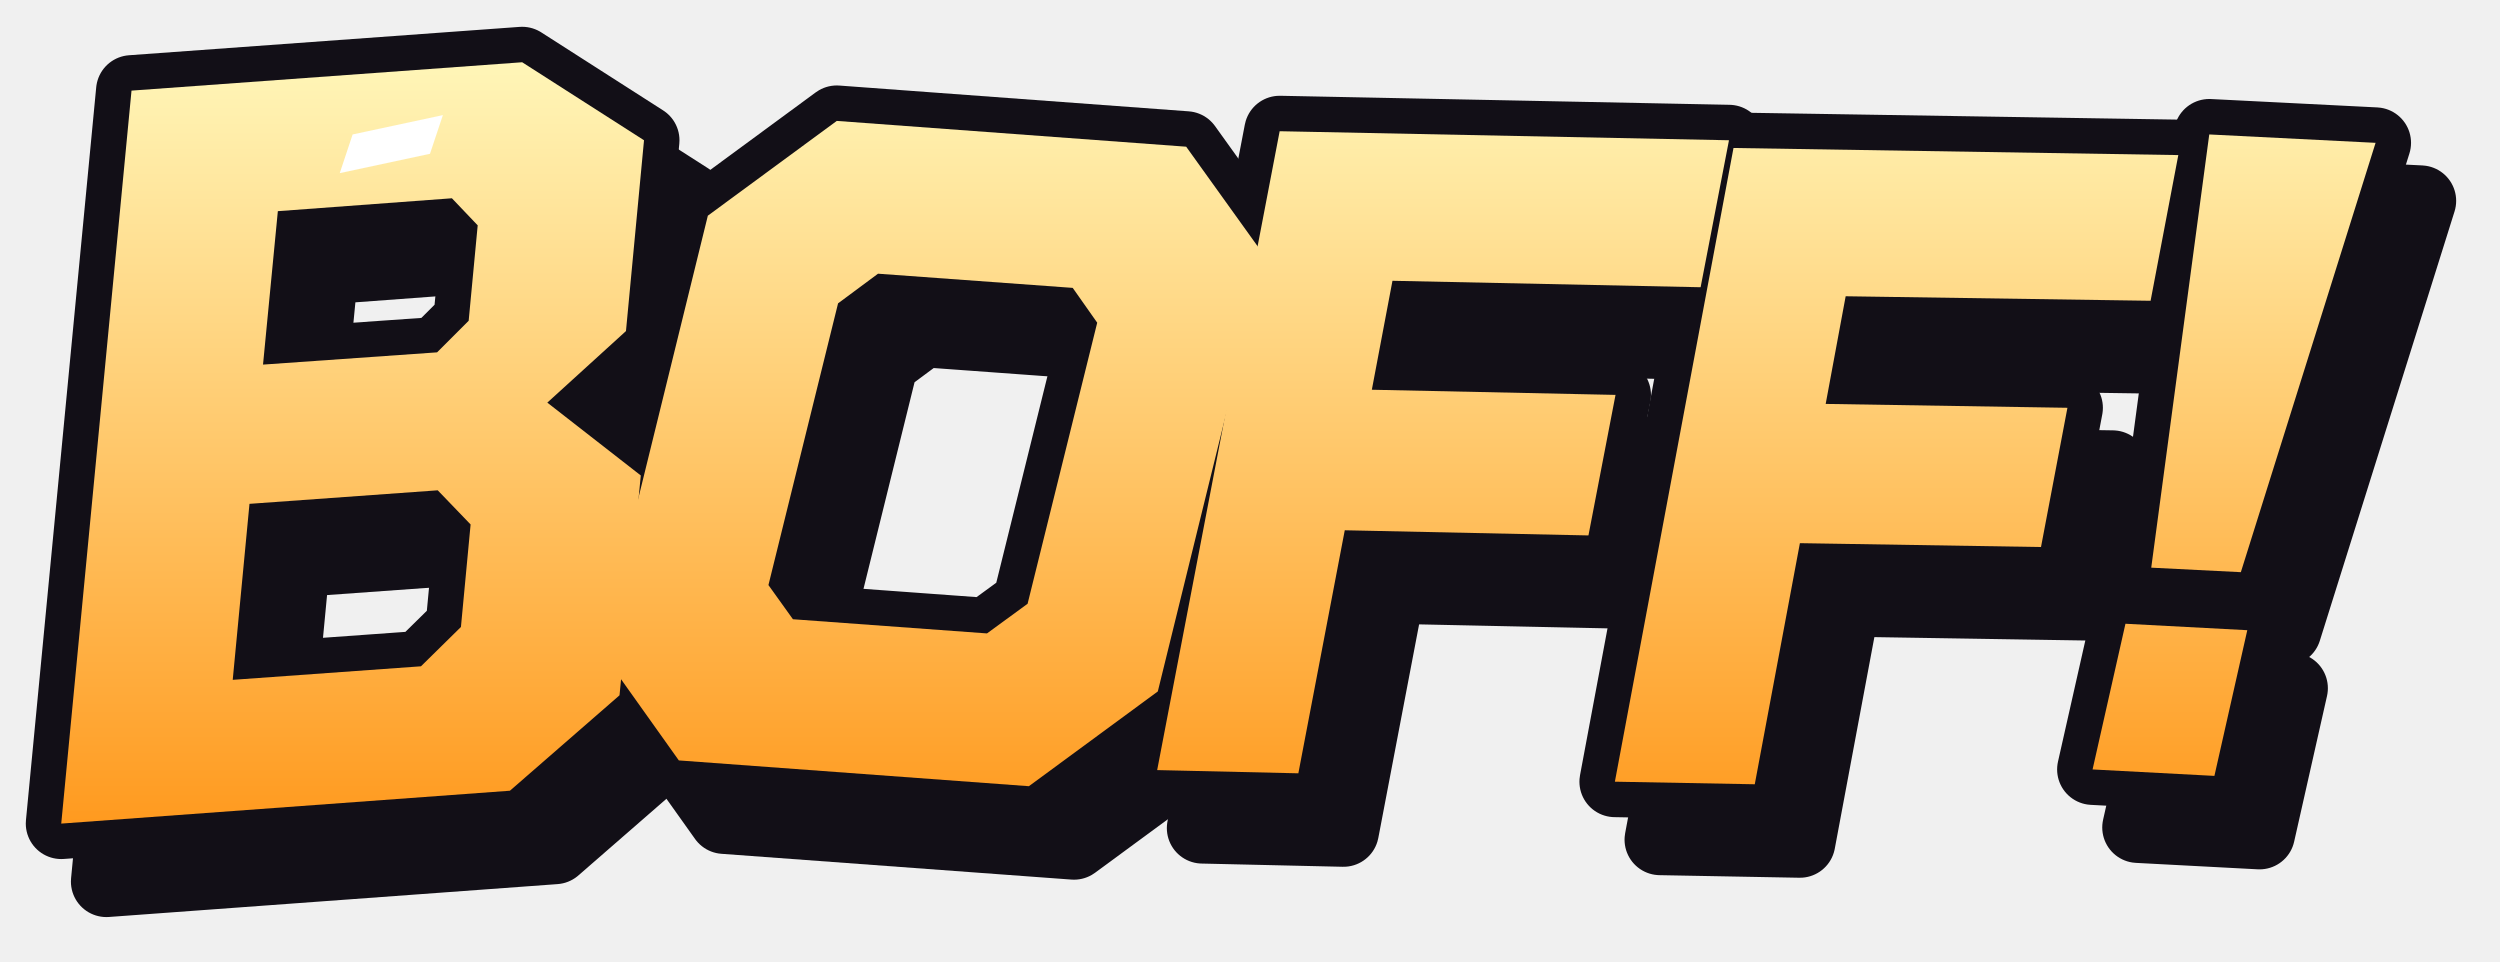
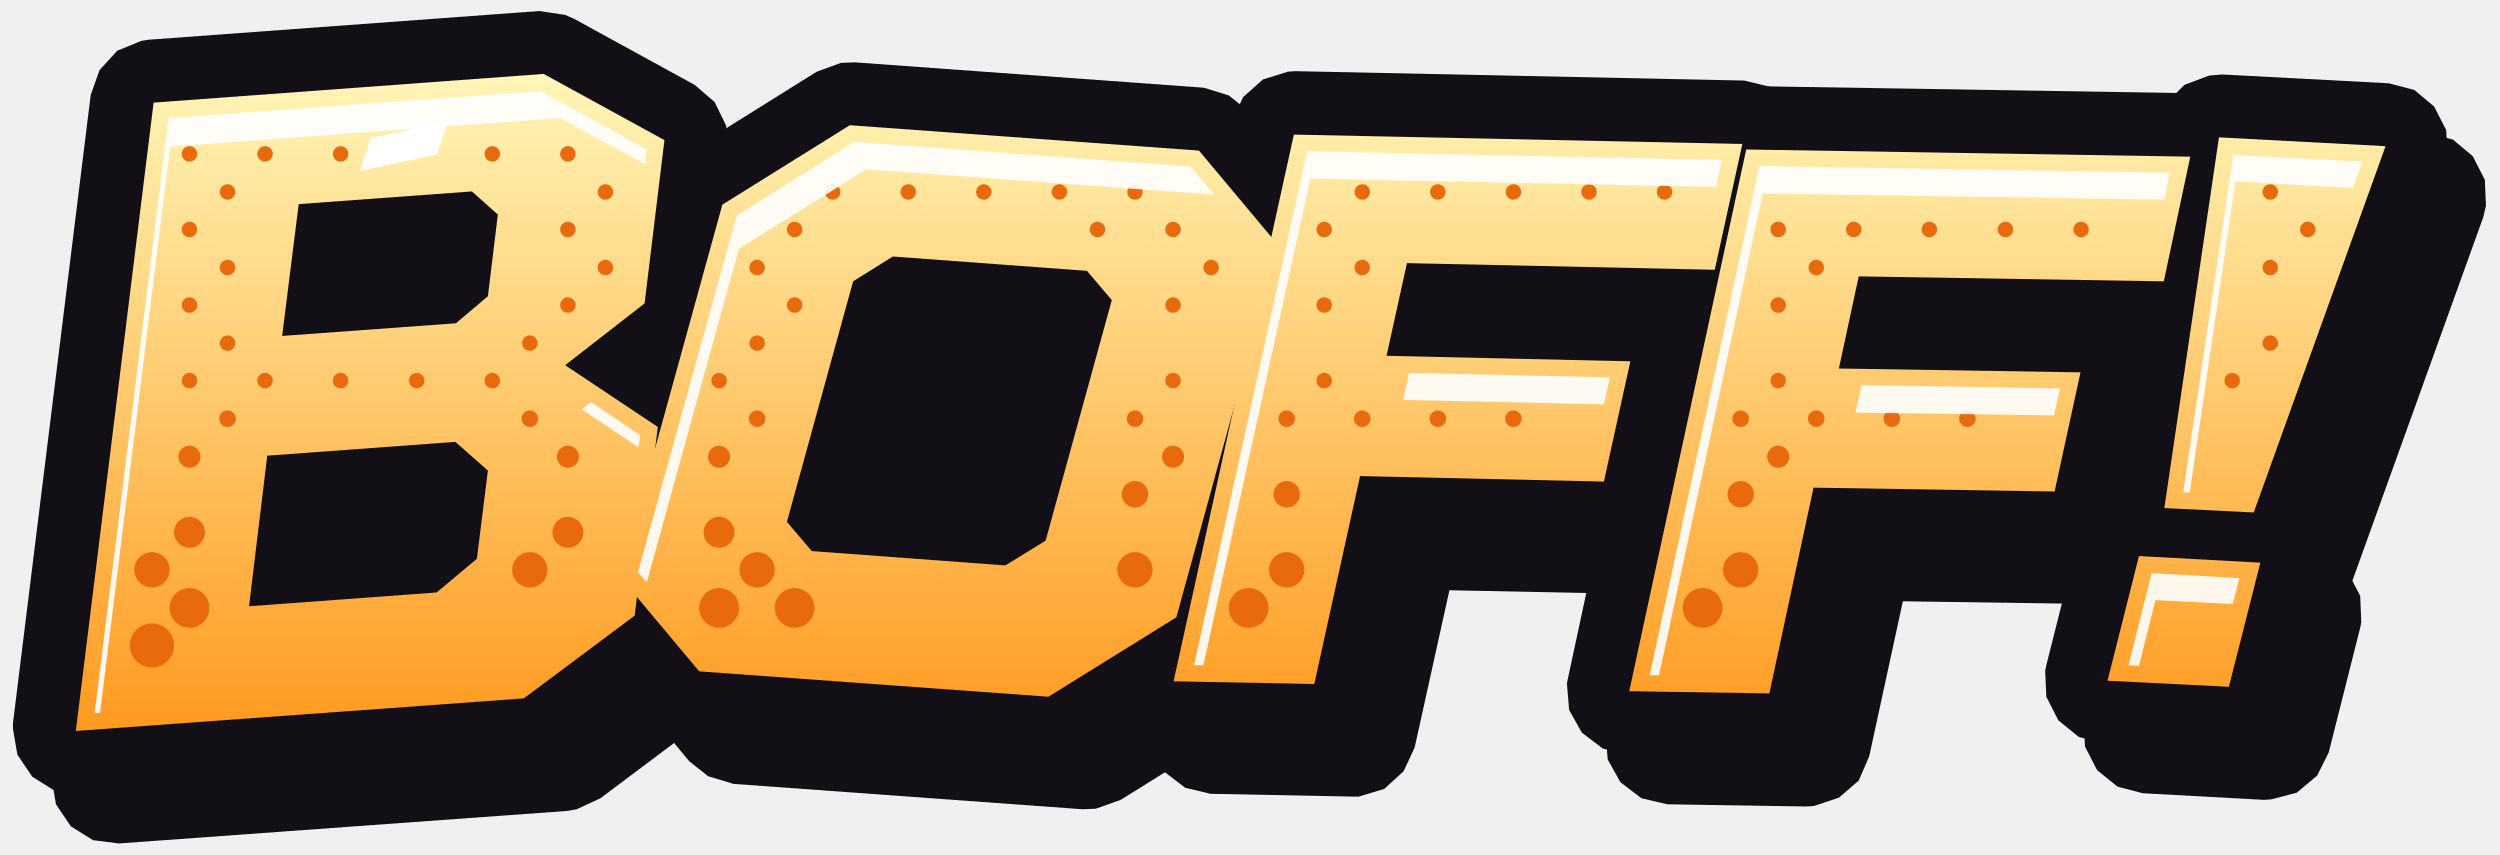
- <svg xmlns="http://www.w3.org/2000/svg" width="512" height="197" viewBox="-14.8 -23.6 387.8 148.9">
+ <svg xmlns="http://www.w3.org/2000/svg" width="512" height="175" viewBox="-20.3 -27.9 452.5 154.9">
  <defs>
-     <linearGradient id="fill" gradientUnits="userSpaceOnUse" x1="0" x2="0" y1="-14.1" y2="104.0">
+     <linearGradient id="fill" gradientUnits="userSpaceOnUse" x1="0" x2="0" y1="-14.5" y2="104.6">
      <stop offset="0" stop-color="#fff6b8" />
      <stop offset="1" stop-color="#ff9a1f" />
    </linearGradient>
  </defs>
-   <g transform="translate(7.0 9.0)">
-     <path d="M5.6 -9.7 L66.2 -14.1 L85.1 -2.0 L82.3 27.6 L70.1 38.7 L84.6 50.0 L81.3 84.1 L64.3 98.9 L-5.3 104.0 Z M28.3 9.0 L55.3 7.0 L59.3 11.2 L57.9 26.0 L53.0 30.9 L26.0 32.8 Z M23.9 54.4 L53.1 52.3 L58.2 57.6 L56.7 73.5 L50.5 79.6 L21.3 81.7 Z" fill="#120f17" stroke="#120f17" stroke-width="11.0" stroke-linejoin="round" stroke-linecap="round" fill-rule="evenodd" />
-   </g>
-   <g transform="translate(7.0 9.0)">
-     <path d="M115.0 -5.0 L169.2 -1.0 L181.4 16.0 L164.8 83.5 L144.8 98.2 L90.5 94.2 L78.4 77.2 L95.0 9.7 Z M121.4 18.7 L151.6 20.9 L155.4 26.3 L144.6 69.9 L138.3 74.5 L108.2 72.3 L104.4 67.0 L115.2 23.3 Z" fill="#120f17" stroke="#120f17" stroke-width="11.0" stroke-linejoin="round" stroke-linecap="round" fill-rule="evenodd" />
-   </g>
-   <g transform="translate(7.0 9.0)">
-     <path d="M183.7 -3.4 L253.4 -2.0 L249.0 20.8 L201.2 19.8 L198.0 36.7 L235.8 37.5 L231.6 59.3 L193.8 58.5 L186.6 96.2 L164.7 95.7 Z" fill="#120f17" stroke="#120f17" stroke-width="11.0" stroke-linejoin="round" stroke-linecap="round" fill-rule="evenodd" />
-   </g>
-   <g transform="translate(7.0 9.0)">
-     <path d="M254.1 -0.8 L323.1 0.3 L318.8 22.9 L271.5 22.2 L268.4 38.9 L305.9 39.5 L301.8 61.1 L264.4 60.5 L257.4 97.9 L235.7 97.5 Z" fill="#120f17" stroke="#120f17" stroke-width="11.0" stroke-linejoin="round" stroke-linecap="round" fill-rule="evenodd" />
-   </g>
-   <g transform="translate(7.0 9.0)">
-     <path d="M327.9 -2.9 L353.7 -1.6 L332.8 65.0 L318.9 64.3 Z M314.9 73.0 L333.8 74.0 L328.7 96.6 L309.8 95.6 Z" fill="#120f17" stroke="#120f17" stroke-width="11.0" stroke-linejoin="round" stroke-linecap="round" fill-rule="evenodd" />
-   </g>
-   <path d="M5.6 -9.7 L66.2 -14.1 L85.1 -2.0 L82.3 27.6 L70.1 38.7 L84.6 50.0 L81.3 84.1 L64.3 98.9 L-5.3 104.0 Z M28.3 9.0 L55.3 7.0 L59.3 11.2 L57.9 26.0 L53.0 30.9 L26.0 32.8 Z M23.9 54.4 L53.1 52.3 L58.2 57.6 L56.7 73.5 L50.5 79.6 L21.3 81.7 Z" fill="#120f17" stroke="#120f17" stroke-width="11.0" stroke-linejoin="round" stroke-linecap="round" fill-rule="evenodd" />
-   <path d="M115.0 -5.0 L169.2 -1.0 L181.4 16.0 L164.8 83.5 L144.8 98.2 L90.5 94.2 L78.4 77.2 L95.0 9.7 Z M121.4 18.7 L151.6 20.9 L155.4 26.3 L144.6 69.9 L138.3 74.5 L108.2 72.3 L104.4 67.0 L115.2 23.3 Z" fill="#120f17" stroke="#120f17" stroke-width="11.0" stroke-linejoin="round" stroke-linecap="round" fill-rule="evenodd" />
-   <path d="M183.7 -3.4 L253.4 -2.0 L249.0 20.8 L201.2 19.8 L198.0 36.7 L235.8 37.5 L231.6 59.3 L193.8 58.5 L186.6 96.2 L164.7 95.7 Z" fill="#120f17" stroke="#120f17" stroke-width="11.0" stroke-linejoin="round" stroke-linecap="round" fill-rule="evenodd" />
-   <path d="M254.1 -0.8 L323.1 0.3 L318.8 22.9 L271.5 22.2 L268.4 38.9 L305.9 39.5 L301.8 61.1 L264.4 60.5 L257.4 97.9 L235.7 97.5 Z" fill="#120f17" stroke="#120f17" stroke-width="11.0" stroke-linejoin="round" stroke-linecap="round" fill-rule="evenodd" />
-   <path d="M327.9 -2.9 L353.7 -1.6 L332.8 65.0 L318.9 64.3 Z M314.9 73.0 L333.8 74.0 L328.7 96.6 L309.8 95.6 Z" fill="#120f17" stroke="#120f17" stroke-width="11.0" stroke-linejoin="round" stroke-linecap="round" fill-rule="evenodd" />
-   <path d="M5.6 -9.7 L66.2 -14.1 L85.1 -2.0 L82.3 27.6 L70.1 38.7 L84.6 50.0 L81.3 84.1 L64.3 98.9 L-5.3 104.0 Z M28.3 9.0 L55.3 7.0 L59.3 11.2 L57.9 26.0 L53.0 30.9 L26.0 32.8 Z M23.9 54.4 L53.1 52.3 L58.2 57.6 L56.7 73.5 L50.5 79.6 L21.3 81.7 Z" fill="url(#fill)" fill-rule="evenodd" />
-   <path d="M115.0 -5.0 L169.2 -1.0 L181.4 16.0 L164.8 83.5 L144.8 98.2 L90.5 94.2 L78.4 77.2 L95.0 9.7 Z M121.4 18.7 L151.6 20.9 L155.4 26.3 L144.6 69.9 L138.3 74.5 L108.2 72.3 L104.4 67.0 L115.2 23.3 Z" fill="url(#fill)" fill-rule="evenodd" />
-   <path d="M183.7 -3.4 L253.4 -2.0 L249.0 20.8 L201.2 19.8 L198.0 36.7 L235.8 37.5 L231.6 59.3 L193.8 58.5 L186.6 96.2 L164.7 95.7 Z" fill="url(#fill)" fill-rule="evenodd" />
-   <path d="M254.1 -0.8 L323.1 0.3 L318.8 22.9 L271.5 22.2 L268.4 38.9 L305.9 39.5 L301.8 61.1 L264.4 60.5 L257.4 97.9 L235.7 97.5 Z" fill="url(#fill)" fill-rule="evenodd" />
-   <path d="M327.9 -2.9 L353.7 -1.6 L332.8 65.0 L318.9 64.3 Z M314.9 73.0 L333.8 74.0 L328.7 96.6 L309.8 95.6 Z" fill="url(#fill)" fill-rule="evenodd" />
-   <path d="M39.9 -2.9 l14 -3 l-2 6 l-14 3 Z" fill="#ffffff" />
+   <path d="M88.8 -16.2 L90.4 -15.5 L112.3 -3.5 L115.9 -0.4 L118.0 3.9 L118.2 7.9 L114.5 37.5 L113.0 42.0 L110.2 45.1 L108.3 46.6 L111.9 49.0 L115.3 52.4 L116.9 56.9 L117.0 59.9 L112.7 94.1 L111.2 98.6 L108.2 101.8 L88.2 116.8 L83.9 118.8 L82.2 119.1 L0.9 125.0 L-3.8 124.4 L-7.8 121.9 L-10.5 117.9 L-11.3 113.2 L-11.3 112.2 L2.8 -1.7 L4.4 -6.2 L7.6 -9.7 L12.0 -11.5 L13.3 -11.7 L84.1 -16.9 Z" fill="#120f17" />
+   <path d="M204.6 -3.0 L209.1 -1.6 L212.5 1.1 L226.9 18.3 L229.1 22.5 L229.4 27.3 L229.1 28.7 L210.6 96.0 L208.4 100.2 L205.6 102.7 L182.5 117.1 L178.0 118.7 L175.6 118.8 L112.3 114.2 L107.7 112.8 L104.3 110.1 L90.0 92.9 L87.7 88.7 L87.4 83.9 L87.7 82.5 L106.3 15.2 L108.5 11.0 L111.2 8.6 L134.4 -5.9 L138.8 -7.5 L141.3 -7.6 Z" fill="#120f17" />
+   <path d="M302.5 -4.3 L307.1 -3.2 L310.9 -0.3 L313.2 3.9 L313.6 8.6 L313.4 9.6 L308.4 32.4 L306.4 36.8 L302.8 39.9 L298.3 41.3 L297.0 41.4 L291.7 41.3 L292.8 43.3 L293.2 48.0 L293.0 49.0 L288.2 70.8 L286.3 75.2 L282.7 78.3 L278.2 79.8 L276.8 79.8 L242.1 79.1 L235.8 107.6 L233.8 111.9 L230.3 115.1 L225.7 116.5 L224.4 116.5 L198.8 116.0 L194.2 114.9 L190.4 112.0 L188.1 107.9 L187.7 103.1 L187.9 102.1 L209.7 3.0 L211.7 -1.3 L215.3 -4.5 L219.8 -5.9 L221.1 -6.0 Z" fill="#120f17" />
+   <path d="M383.6 -2.0 L388.2 -0.9 L392.0 1.9 L394.4 6.1 L394.8 10.8 L394.6 11.9 L389.7 34.5 L387.8 38.8 L384.2 42.0 L379.7 43.4 L378.4 43.5 L373.4 43.4 L374.4 45.2 L374.8 50.0 L374.6 51.0 L370.0 72.6 L368.0 76.9 L364.5 80.1 L360.0 81.6 L358.6 81.6 L324.3 81.1 L318.2 109.2 L316.3 113.6 L312.7 116.7 L308.2 118.2 L306.9 118.3 L281.6 117.9 L276.9 116.8 L273.1 113.9 L270.8 109.8 L270.4 105.0 L270.6 104.0 L291.7 5.8 L293.7 1.4 L297.2 -1.8 L301.7 -3.2 L303.1 -3.3 Z" fill="#120f17" />
+   <path d="M419.4 -3.8 L424.0 -2.6 L427.6 0.4 L429.8 4.7 L430.0 9.4 L429.5 11.5 L405.6 77.9 L403.1 81.9 L399.2 84.6 L394.5 85.5 L394.3 85.4 L378.1 84.6 L373.5 83.4 L369.8 80.4 L367.6 76.1 L367.4 71.5 L377.3 4.4 L379.0 -0.1 L382.3 -3.5 L386.8 -5.2 L389.2 -5.4 Z" fill="#120f17" />
+   <path d="M396.7 71.6 L401.3 72.9 L405.0 75.9 L407.2 80.1 L407.4 84.9 L407.2 85.9 L401.5 108.5 L399.4 112.7 L395.7 115.8 L391.1 117.0 L389.8 117.1 L367.8 115.9 L363.2 114.7 L359.5 111.7 L357.3 107.4 L357.1 102.7 L357.3 101.7 L363.0 79.1 L365.1 74.8 L368.8 71.8 L373.4 70.5 L374.7 70.5 Z" fill="#120f17" />
+   <path d="M81.8 -25.2 L83.4 -24.5 L105.3 -12.5 L108.9 -9.4 L111.0 -5.1 L111.2 -1.1 L107.5 28.5 L106.0 33.0 L103.2 36.1 L101.3 37.6 L104.9 40.0 L108.3 43.4 L109.9 47.9 L110.0 50.9 L105.7 85.1 L104.2 89.6 L101.2 92.8 L81.2 107.8 L76.9 109.8 L75.2 110.1 L-6.1 116.0 L-10.8 115.4 L-14.8 112.9 L-17.5 108.9 L-18.3 104.2 L-18.3 103.2 L-4.2 -10.7 L-2.6 -15.2 L0.6 -18.7 L5.0 -20.5 L6.3 -20.7 L77.1 -25.9 Z" fill="#120f17" />
+   <path d="M197.6 -12.0 L202.1 -10.6 L205.5 -7.9 L219.9 9.3 L222.1 13.5 L222.4 18.3 L222.1 19.7 L203.6 87.0 L201.4 91.2 L198.6 93.7 L175.5 108.1 L171.0 109.7 L168.6 109.8 L105.3 105.2 L100.7 103.8 L97.3 101.1 L83.0 83.9 L80.7 79.7 L80.4 74.9 L80.7 73.5 L99.3 6.2 L101.5 2.0 L104.2 -0.4 L127.4 -14.9 L131.8 -16.5 L134.3 -16.6 Z" fill="#120f17" />
+   <path d="M295.5 -13.3 L300.1 -12.2 L303.9 -9.3 L306.2 -5.1 L306.6 -0.4 L306.4 0.6 L301.4 23.4 L299.4 27.8 L295.8 30.9 L291.3 32.3 L290.0 32.4 L284.7 32.3 L285.8 34.3 L286.2 39.0 L286.0 40.0 L281.2 61.8 L279.3 66.2 L275.7 69.3 L271.2 70.8 L269.8 70.8 L235.1 70.1 L228.8 98.6 L226.8 102.9 L223.3 106.1 L218.7 107.5 L217.4 107.5 L191.8 107.0 L187.2 105.9 L183.4 103.0 L181.1 98.9 L180.7 94.1 L180.9 93.1 L202.7 -6.0 L204.7 -10.3 L208.3 -13.5 L212.8 -14.9 L214.1 -15.0 Z" fill="#120f17" />
+   <path d="M376.6 -11.0 L381.2 -9.9 L385.0 -7.1 L387.4 -2.9 L387.8 1.8 L387.6 2.9 L382.7 25.5 L380.8 29.8 L377.2 33.0 L372.7 34.4 L371.4 34.5 L366.4 34.4 L367.4 36.2 L367.8 41.0 L367.6 42.0 L363.0 63.6 L361.0 67.9 L357.5 71.1 L353.0 72.6 L351.6 72.6 L317.3 72.1 L311.2 100.2 L309.3 104.6 L305.7 107.7 L301.2 109.2 L299.9 109.3 L274.6 108.9 L269.9 107.8 L266.1 104.9 L263.8 100.8 L263.4 96.0 L263.6 95.0 L284.7 -3.2 L286.7 -7.6 L290.2 -10.8 L294.7 -12.2 L296.1 -12.3 Z" fill="#120f17" />
+   <path d="M412.4 -12.8 L417.0 -11.6 L420.6 -8.6 L422.8 -4.3 L423.0 0.4 L422.5 2.5 L398.6 68.9 L396.1 72.9 L392.2 75.6 L387.5 76.5 L387.3 76.4 L371.1 75.6 L366.5 74.4 L362.8 71.4 L360.6 67.1 L360.4 62.5 L370.3 -4.6 L372.0 -9.1 L375.3 -12.5 L379.8 -14.2 L382.2 -14.4 Z" fill="#120f17" />
+   <path d="M389.7 62.6 L394.3 63.9 L398.0 66.9 L400.2 71.1 L400.4 75.9 L400.2 76.9 L394.5 99.5 L392.4 103.7 L388.7 106.8 L384.1 108.0 L382.8 108.1 L360.8 106.9 L356.2 105.7 L352.5 102.7 L350.3 98.4 L350.1 93.7 L350.3 92.7 L356.0 70.1 L358.1 65.8 L361.8 62.8 L366.4 61.5 L367.7 61.5 Z" fill="#120f17" />
+   <path d="M7.2 -9.3 L77.9 -14.5 L99.8 -2.5 L96.2 27.1 L81.8 38.3 L98.6 49.5 L94.4 83.7 L74.3 98.7 L-6.9 104.6 Z M33.5 9.1 L64.9 6.8 L69.6 11.0 L67.8 25.8 L62.0 30.7 L30.5 33.0 Z M27.8 54.7 L61.9 52.2 L67.8 57.4 L65.8 73.4 L58.5 79.5 L24.5 82.0 Z" fill="url(#fill)" fill-rule="evenodd" />
+   <path d="M133.4 -5.2 L196.7 -0.6 L211.1 16.6 L192.6 84.0 L169.4 98.4 L106.1 93.8 L91.7 76.6 L110.3 9.2 Z M141.2 18.6 L176.4 21.2 L180.9 26.5 L168.9 70.1 L161.6 74.6 L126.5 72.0 L122.0 66.7 L134.0 23.1 Z" fill="url(#fill)" fill-rule="evenodd" />
+   <path d="M213.9 -3.5 L295.2 -1.8 L290.2 21.0 L234.4 19.8 L230.7 36.6 L274.9 37.6 L270.1 59.4 L225.9 58.4 L217.6 96.1 L192.1 95.6 Z" fill="url(#fill)" fill-rule="evenodd" />
+   <path d="M295.9 -0.8 L376.4 0.5 L371.6 23.1 L316.3 22.2 L312.7 38.9 L356.5 39.6 L351.8 61.2 L308.1 60.5 L300.1 97.8 L274.7 97.4 Z" fill="url(#fill)" fill-rule="evenodd" />
+   <path d="M381.6 -3.0 L411.8 -1.4 L387.9 65.0 L371.7 64.2 Z" fill="url(#fill)" fill-rule="evenodd" />
+   <path d="M367.1 72.9 L389.1 74.1 L383.4 96.6 L361.4 95.5 Z" fill="url(#fill)" fill-rule="evenodd" />
+   <circle cx="13.7" cy="0.0" r="1.4" fill="#e86a0c" />
+   <circle cx="27.4" cy="0.0" r="1.4" fill="#e86a0c" />
+   <circle cx="41.1" cy="0.0" r="1.4" fill="#e86a0c" />
+   <circle cx="68.6" cy="0.0" r="1.4" fill="#e86a0c" />
+   <circle cx="82.3" cy="0.0" r="1.4" fill="#e86a0c" />
+   <circle cx="20.6" cy="6.9" r="1.4" fill="#e86a0c" />
+   <circle cx="89.1" cy="6.9" r="1.4" fill="#e86a0c" />
+   <circle cx="13.7" cy="13.7" r="1.4" fill="#e86a0c" />
+   <circle cx="82.3" cy="13.7" r="1.4" fill="#e86a0c" />
+   <circle cx="20.6" cy="20.6" r="1.4" fill="#e86a0c" />
+   <circle cx="89.1" cy="20.6" r="1.4" fill="#e86a0c" />
+   <circle cx="13.7" cy="27.4" r="1.4" fill="#e86a0c" />
+   <circle cx="82.3" cy="27.4" r="1.4" fill="#e86a0c" />
+   <circle cx="20.6" cy="34.3" r="1.4" fill="#e86a0c" />
+   <circle cx="75.4" cy="34.3" r="1.4" fill="#e86a0c" />
+   <circle cx="13.7" cy="41.1" r="1.4" fill="#e86a0c" />
+   <circle cx="27.4" cy="41.1" r="1.4" fill="#e86a0c" />
+   <circle cx="41.1" cy="41.1" r="1.4" fill="#e86a0c" />
+   <circle cx="54.9" cy="41.1" r="1.4" fill="#e86a0c" />
+   <circle cx="68.6" cy="41.1" r="1.4" fill="#e86a0c" />
+   <circle cx="20.6" cy="48.0" r="1.5" fill="#e86a0c" />
+   <circle cx="75.4" cy="48.0" r="1.5" fill="#e86a0c" />
+   <circle cx="13.7" cy="54.9" r="2.0" fill="#e86a0c" />
+   <circle cx="82.3" cy="54.9" r="2.0" fill="#e86a0c" />
+   <circle cx="13.7" cy="68.6" r="2.8" fill="#e86a0c" />
+   <circle cx="82.3" cy="68.6" r="2.8" fill="#e86a0c" />
+   <circle cx="6.9" cy="75.4" r="3.2" fill="#e86a0c" />
+   <circle cx="75.4" cy="75.4" r="3.2" fill="#e86a0c" />
+   <circle cx="13.7" cy="82.3" r="3.6" fill="#e86a0c" />
+   <circle cx="6.9" cy="89.1" r="4.0" fill="#e86a0c" />
+   <circle cx="130.3" cy="6.9" r="1.4" fill="#e86a0c" />
+   <circle cx="144.0" cy="6.9" r="1.4" fill="#e86a0c" />
+   <circle cx="157.7" cy="6.9" r="1.4" fill="#e86a0c" />
+   <circle cx="171.4" cy="6.9" r="1.4" fill="#e86a0c" />
+   <circle cx="185.1" cy="6.9" r="1.4" fill="#e86a0c" />
+   <circle cx="123.4" cy="13.7" r="1.4" fill="#e86a0c" />
+   <circle cx="178.3" cy="13.7" r="1.4" fill="#e86a0c" />
+   <circle cx="192.0" cy="13.7" r="1.4" fill="#e86a0c" />
+   <circle cx="116.6" cy="20.6" r="1.4" fill="#e86a0c" />
+   <circle cx="198.9" cy="20.6" r="1.4" fill="#e86a0c" />
+   <circle cx="123.4" cy="27.4" r="1.4" fill="#e86a0c" />
+   <circle cx="192.0" cy="27.4" r="1.4" fill="#e86a0c" />
+   <circle cx="116.6" cy="34.3" r="1.4" fill="#e86a0c" />
+   <circle cx="109.7" cy="41.1" r="1.4" fill="#e86a0c" />
+   <circle cx="192.0" cy="41.1" r="1.4" fill="#e86a0c" />
+   <circle cx="116.6" cy="48.0" r="1.5" fill="#e86a0c" />
+   <circle cx="185.1" cy="48.0" r="1.5" fill="#e86a0c" />
+   <circle cx="109.7" cy="54.9" r="2.0" fill="#e86a0c" />
+   <circle cx="192.0" cy="54.9" r="2.0" fill="#e86a0c" />
+   <circle cx="185.1" cy="61.7" r="2.4" fill="#e86a0c" />
+   <circle cx="109.7" cy="68.6" r="2.8" fill="#e86a0c" />
+   <circle cx="116.6" cy="75.4" r="3.2" fill="#e86a0c" />
+   <circle cx="185.1" cy="75.4" r="3.2" fill="#e86a0c" />
+   <circle cx="109.7" cy="82.3" r="3.6" fill="#e86a0c" />
+   <circle cx="123.4" cy="82.3" r="3.6" fill="#e86a0c" />
+   <circle cx="226.3" cy="6.9" r="1.4" fill="#e86a0c" />
+   <circle cx="240.0" cy="6.9" r="1.4" fill="#e86a0c" />
+   <circle cx="253.7" cy="6.9" r="1.4" fill="#e86a0c" />
+   <circle cx="267.4" cy="6.9" r="1.4" fill="#e86a0c" />
+   <circle cx="281.1" cy="6.9" r="1.4" fill="#e86a0c" />
+   <circle cx="219.4" cy="13.7" r="1.4" fill="#e86a0c" />
+   <circle cx="226.3" cy="20.6" r="1.4" fill="#e86a0c" />
+   <circle cx="219.4" cy="27.4" r="1.4" fill="#e86a0c" />
+   <circle cx="219.4" cy="41.1" r="1.4" fill="#e86a0c" />
+   <circle cx="212.6" cy="48.0" r="1.5" fill="#e86a0c" />
+   <circle cx="226.3" cy="48.0" r="1.5" fill="#e86a0c" />
+   <circle cx="240.0" cy="48.0" r="1.5" fill="#e86a0c" />
+   <circle cx="253.7" cy="48.0" r="1.5" fill="#e86a0c" />
+   <circle cx="212.6" cy="61.7" r="2.4" fill="#e86a0c" />
+   <circle cx="212.6" cy="75.4" r="3.2" fill="#e86a0c" />
+   <circle cx="205.7" cy="82.3" r="3.6" fill="#e86a0c" />
+   <circle cx="301.7" cy="13.7" r="1.4" fill="#e86a0c" />
+   <circle cx="315.4" cy="13.7" r="1.4" fill="#e86a0c" />
+   <circle cx="329.1" cy="13.7" r="1.4" fill="#e86a0c" />
+   <circle cx="342.9" cy="13.7" r="1.4" fill="#e86a0c" />
+   <circle cx="356.6" cy="13.7" r="1.4" fill="#e86a0c" />
+   <circle cx="308.6" cy="20.6" r="1.4" fill="#e86a0c" />
+   <circle cx="301.7" cy="27.4" r="1.4" fill="#e86a0c" />
+   <circle cx="301.7" cy="41.1" r="1.4" fill="#e86a0c" />
+   <circle cx="294.9" cy="48.0" r="1.5" fill="#e86a0c" />
+   <circle cx="308.6" cy="48.0" r="1.5" fill="#e86a0c" />
+   <circle cx="322.3" cy="48.0" r="1.5" fill="#e86a0c" />
+   <circle cx="336.0" cy="48.0" r="1.5" fill="#e86a0c" />
+   <circle cx="301.7" cy="54.9" r="2.0" fill="#e86a0c" />
+   <circle cx="294.9" cy="61.7" r="2.4" fill="#e86a0c" />
+   <circle cx="294.9" cy="75.4" r="3.2" fill="#e86a0c" />
+   <circle cx="288.0" cy="82.3" r="3.6" fill="#e86a0c" />
+   <circle cx="390.9" cy="6.9" r="1.4" fill="#e86a0c" />
+   <circle cx="397.7" cy="13.7" r="1.4" fill="#e86a0c" />
+   <circle cx="390.9" cy="20.6" r="1.4" fill="#e86a0c" />
+   <circle cx="390.9" cy="34.3" r="1.4" fill="#e86a0c" />
+   <circle cx="384.0" cy="41.1" r="1.4" fill="#e86a0c" />
+   <path d="M96.6 -0.8 L96.3 1.9 L80.9 -6.5 L10.2 -1.3 L-2.5 101.3 L-3.5 101.4 L9.9 -6.5 L77.3 -11.4 Z" fill="#ffffff" opacity="0.9" />
+   <path d="M95.4 51.0 L95.1 53.2 L84.8 46.3 L86.5 45.0 Z" fill="#ffffff" opacity="0.9" />
+   <path d="M195.2 2.3 L199.5 7.4 L136.4 2.8 L113.3 17.2 L96.6 77.7 L95.0 75.8 L112.9 11.2 L134.2 -2.2 Z" fill="#ffffff" opacity="0.9" />
+   <path d="M291.5 1.1 L290.4 6.0 L216.9 4.5 L197.5 92.7 L195.8 92.7 L216.3 -0.5 Z" fill="#ffffff" opacity="0.9" />
+   <path d="M271.2 40.5 L270.1 45.4 L233.7 44.6 L234.8 39.7 Z" fill="#ffffff" opacity="0.9" />
+   <path d="M372.7 3.4 L371.7 8.3 L298.9 7.2 L280.1 94.5 L278.4 94.5 L298.3 2.2 Z" fill="#ffffff" opacity="0.9" />
+   <path d="M352.8 42.5 L351.7 47.4 L315.7 46.9 L316.8 41.9 Z" fill="#ffffff" opacity="0.9" />
+   <path d="M407.6 1.4 L405.9 6.2 L384.6 5.0 L376.3 61.4 L375.1 61.4 L384.2 0.2 Z" fill="#ffffff" opacity="0.9" />
+   <path d="M385.3 76.9 L384.1 81.6 L370.1 80.9 L367.1 92.8 L365.2 92.7 L369.4 76.0 Z" fill="#ffffff" opacity="0.9" />
+   <path d="M46.6 -2.9 l14 -3 l-2 6 l-14 3 Z" fill="#ffffff" />
</svg>
